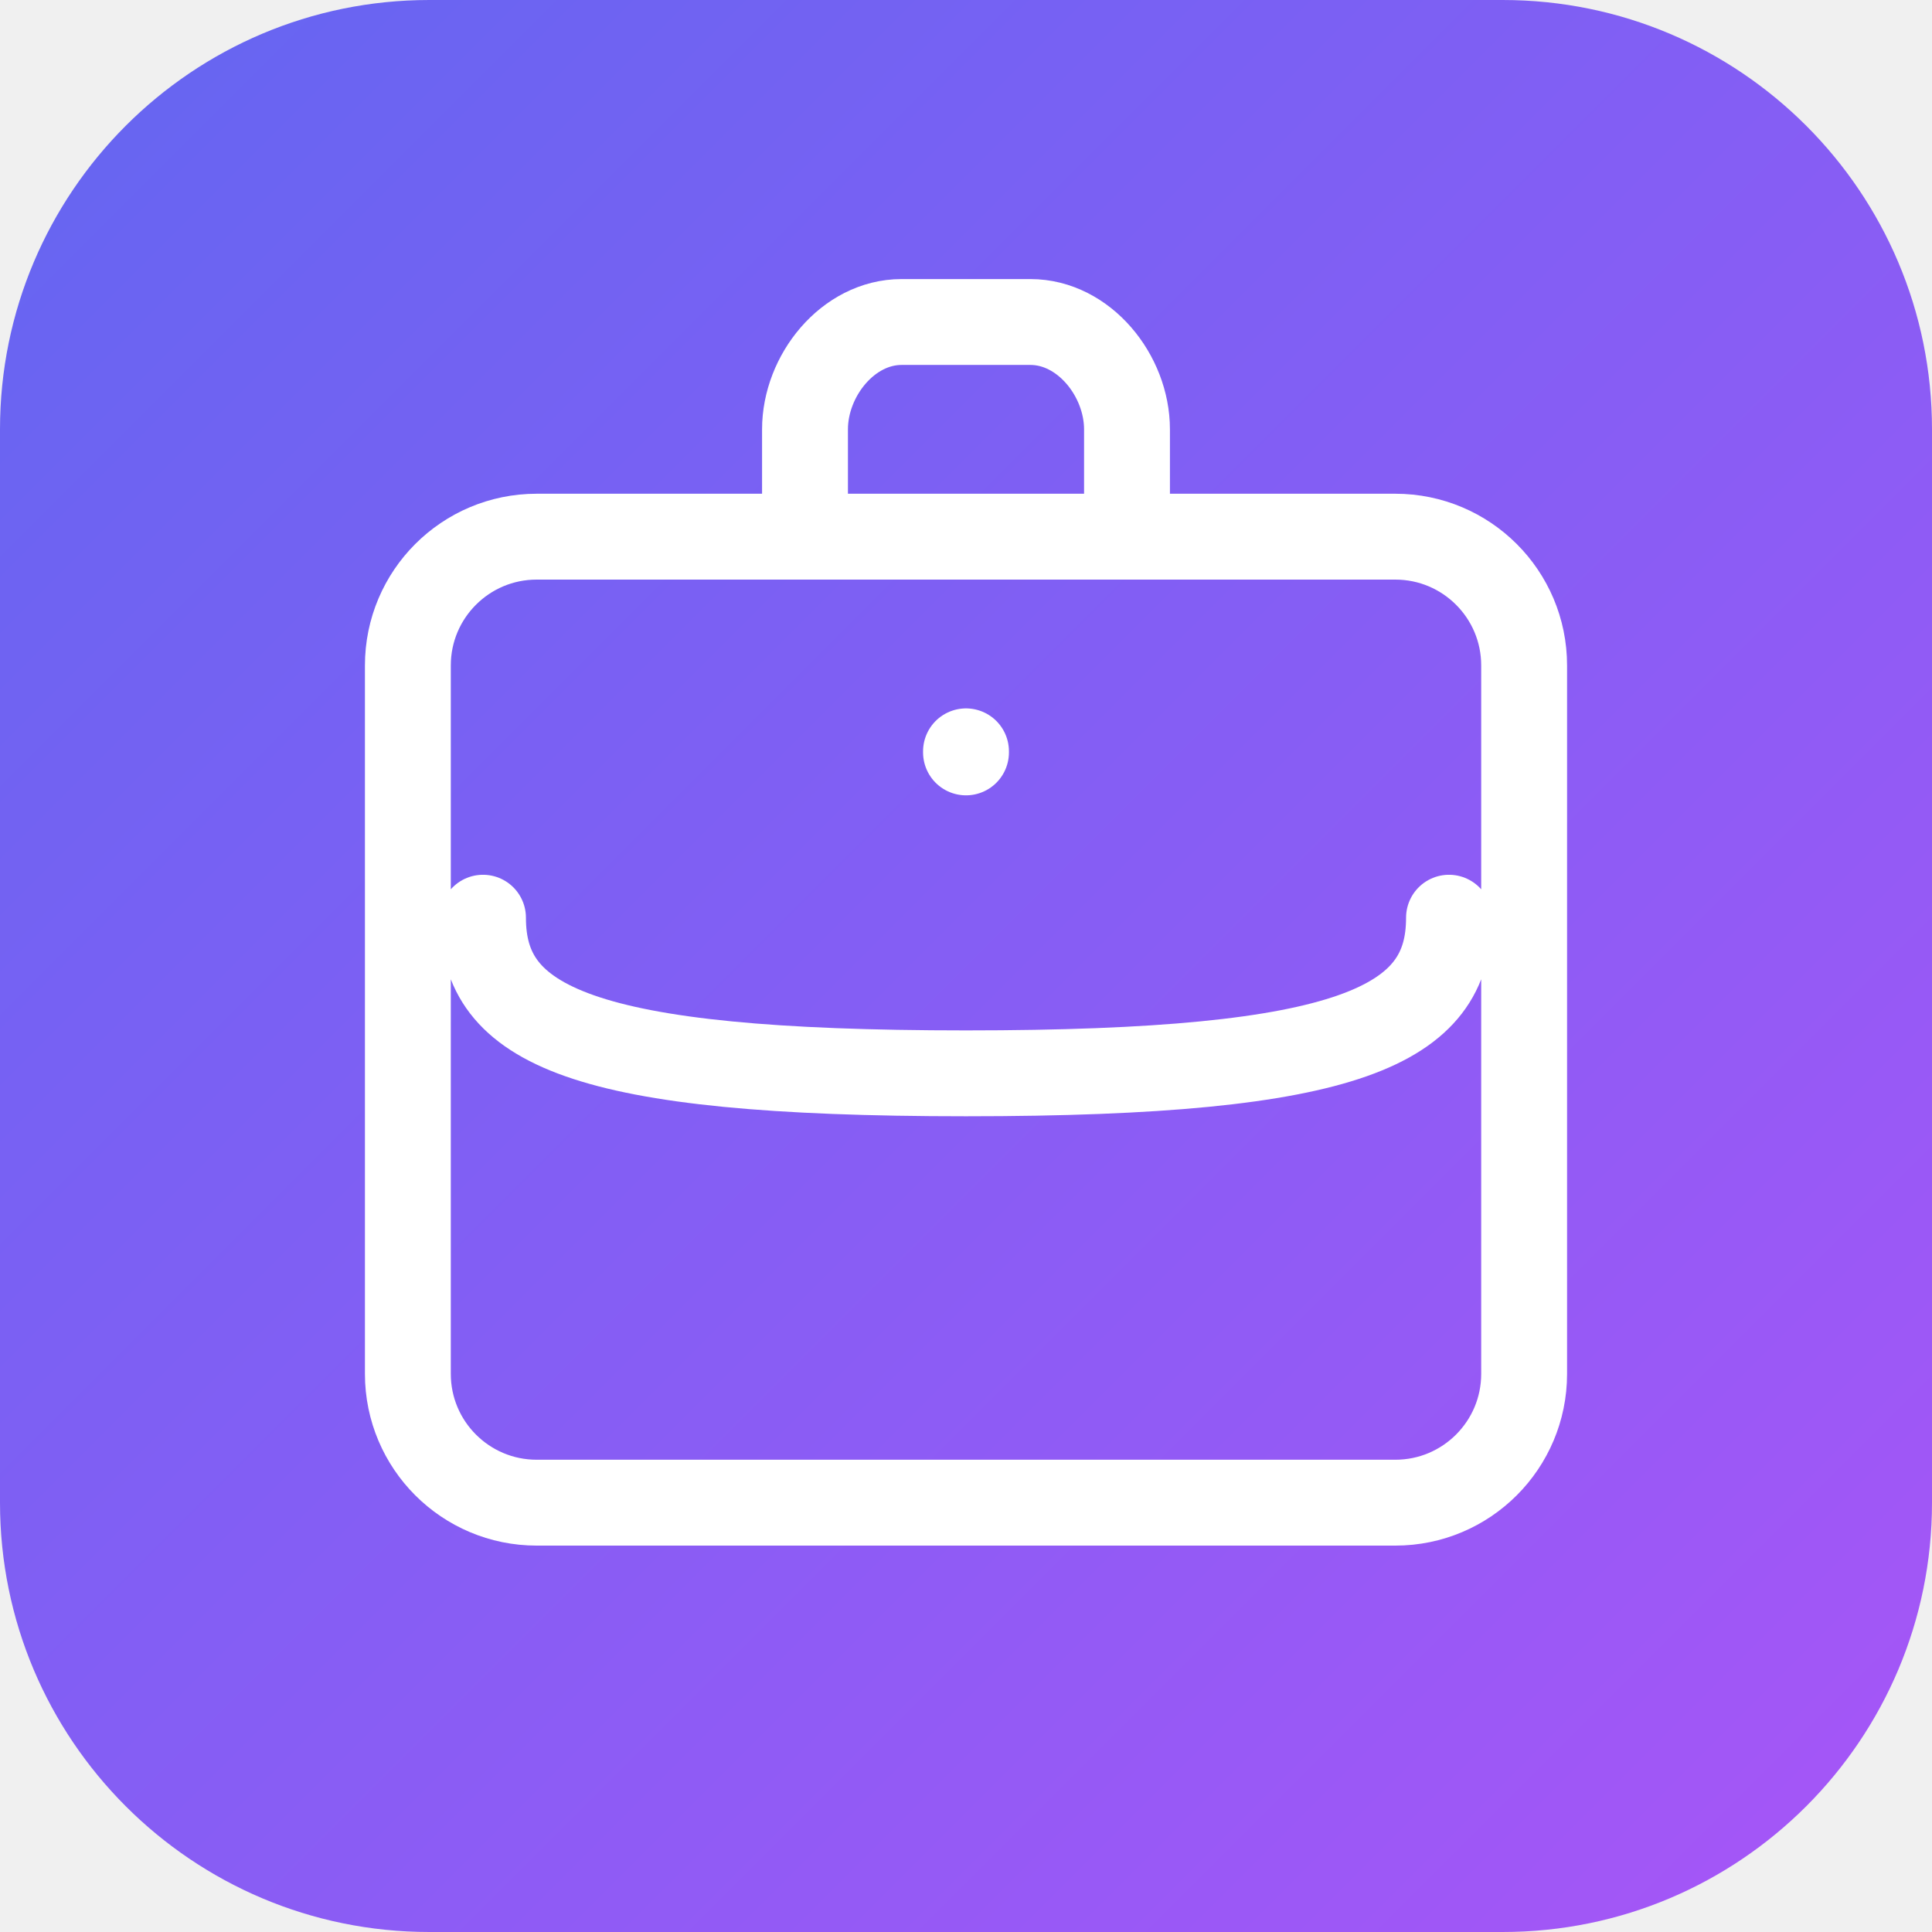
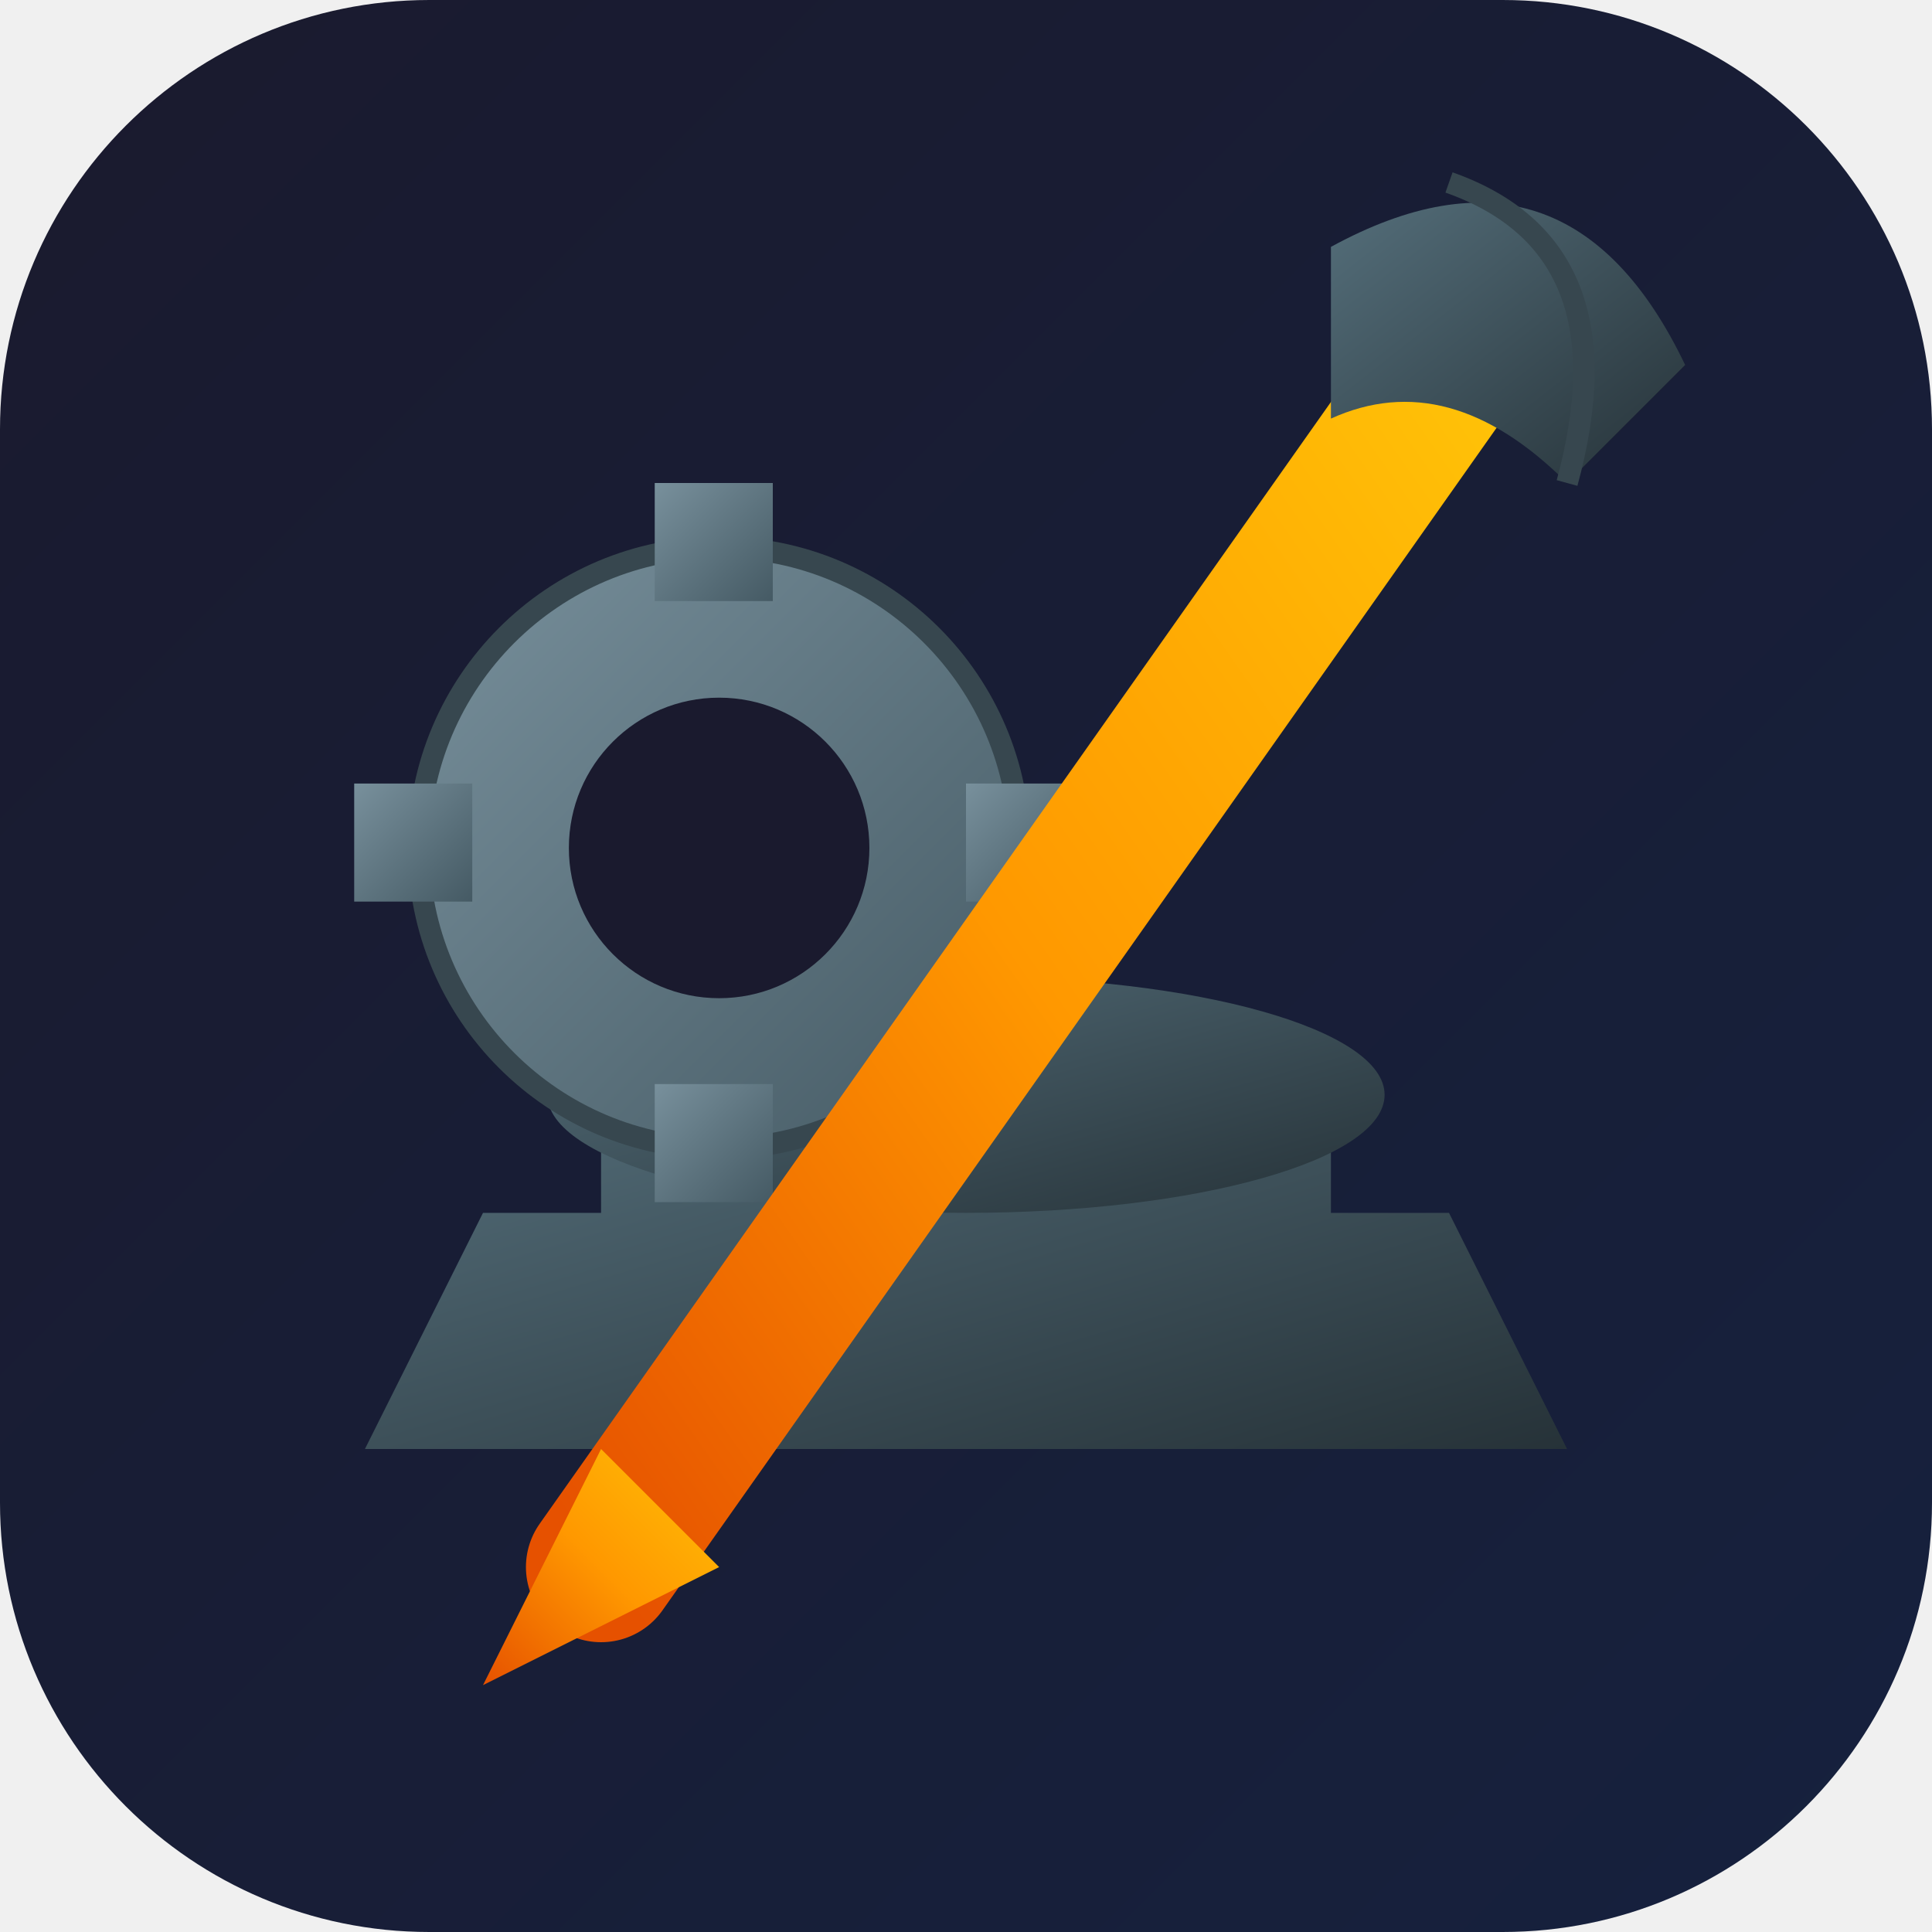
<svg xmlns="http://www.w3.org/2000/svg" viewBox="0 0 180 180" fill="none">
  <defs>
-     <linearGradient id="logoGradient" x1="0%" y1="0%" x2="100%" y2="100%">
-       <stop offset="0%" style="stop-color:#6366f1" />
-       <stop offset="100%" style="stop-color:#a855f7" />
+     <linearGradient id="hammerGrad" x1="0%" y1="100%" x2="100%" y2="0%">
+       <stop offset="0%" style="stop-color:#e65100" />
+       <stop offset="50%" style="stop-color:#ff9800" />
+       <stop offset="100%" style="stop-color:#ffc107" />
+     </linearGradient>
+     <linearGradient id="anvilGrad" x1="0%" y1="0%" x2="100%" y2="100%">
+       <stop offset="0%" style="stop-color:#546e7a" />
+       <stop offset="100%" style="stop-color:#263238" />
+     </linearGradient>
+     <linearGradient id="gearGrad" x1="0%" y1="0%" x2="100%" y2="100%">
+       <stop offset="0%" style="stop-color:#78909c" />
+       <stop offset="100%" style="stop-color:#455a64" />
+     </linearGradient>
+     <linearGradient id="bgGrad" x1="0%" y1="0%" x2="100%" y2="100%">
+       <stop offset="0%" style="stop-color:#1a1a2e" />
+       <stop offset="100%" style="stop-color:#16213e" />
    </linearGradient>
  </defs>
-   <rect width="180" height="180" rx="40" fill="url(#logoGradient)" />
-   <path d="M135 85.5C135 95.5 126 100 90 100C54 100 45 95.5 45 85.5M105 50V40C105 35 101 30 96 30H84C79 30 75 35 75 40V50M90 70V70.1M50 140H130C136.627 140 142 134.627 142 128V62C142 55.373 136.627 50 130 50H50C43.373 50 38 55.373 38 62V128C38 134.627 43.373 140 50 140Z" stroke="white" stroke-width="8" stroke-linecap="round" stroke-linejoin="round" />
+   <rect width="180" height="180" rx="40" fill="url(#bgGrad)" />
+   <path d="M34 135 L146 135 L135 113 L124 113 L124 102 L56 102 L56 113 L45 113 Z" fill="url(#anvilGrad)" />
+   <ellipse cx="90" cy="102" rx="39" ry="11" fill="url(#anvilGrad)" />
+   <circle cx="67" cy="79" r="28" fill="url(#gearGrad)" stroke="#37474f" stroke-width="2" />
+   <circle cx="67" cy="79" r="14" fill="#1a1a2e" />
+   <rect x="61" y="45" width="11" height="11" fill="url(#gearGrad)" />
+   <rect x="61" y="101" width="11" height="11" fill="url(#gearGrad)" />
+   <rect x="33" y="73" width="11" height="11" fill="url(#gearGrad)" />
+   <rect x="90" y="73" width="11" height="11" fill="url(#gearGrad)" />
+   <path d="M56 146 L135 34" stroke="url(#hammerGrad)" stroke-width="14" stroke-linecap="round" />
+   <polygon points="45,157 67,146 56,135" fill="url(#hammerGrad)" />
+   <path d="M124 23 Q146 11 157 34 L146 45 Q135 34 124 39 Z" fill="url(#anvilGrad)" />
+   <path d="M135 17 Q152 23 146 45" stroke="#37474f" stroke-width="2" fill="none" />
</svg>
